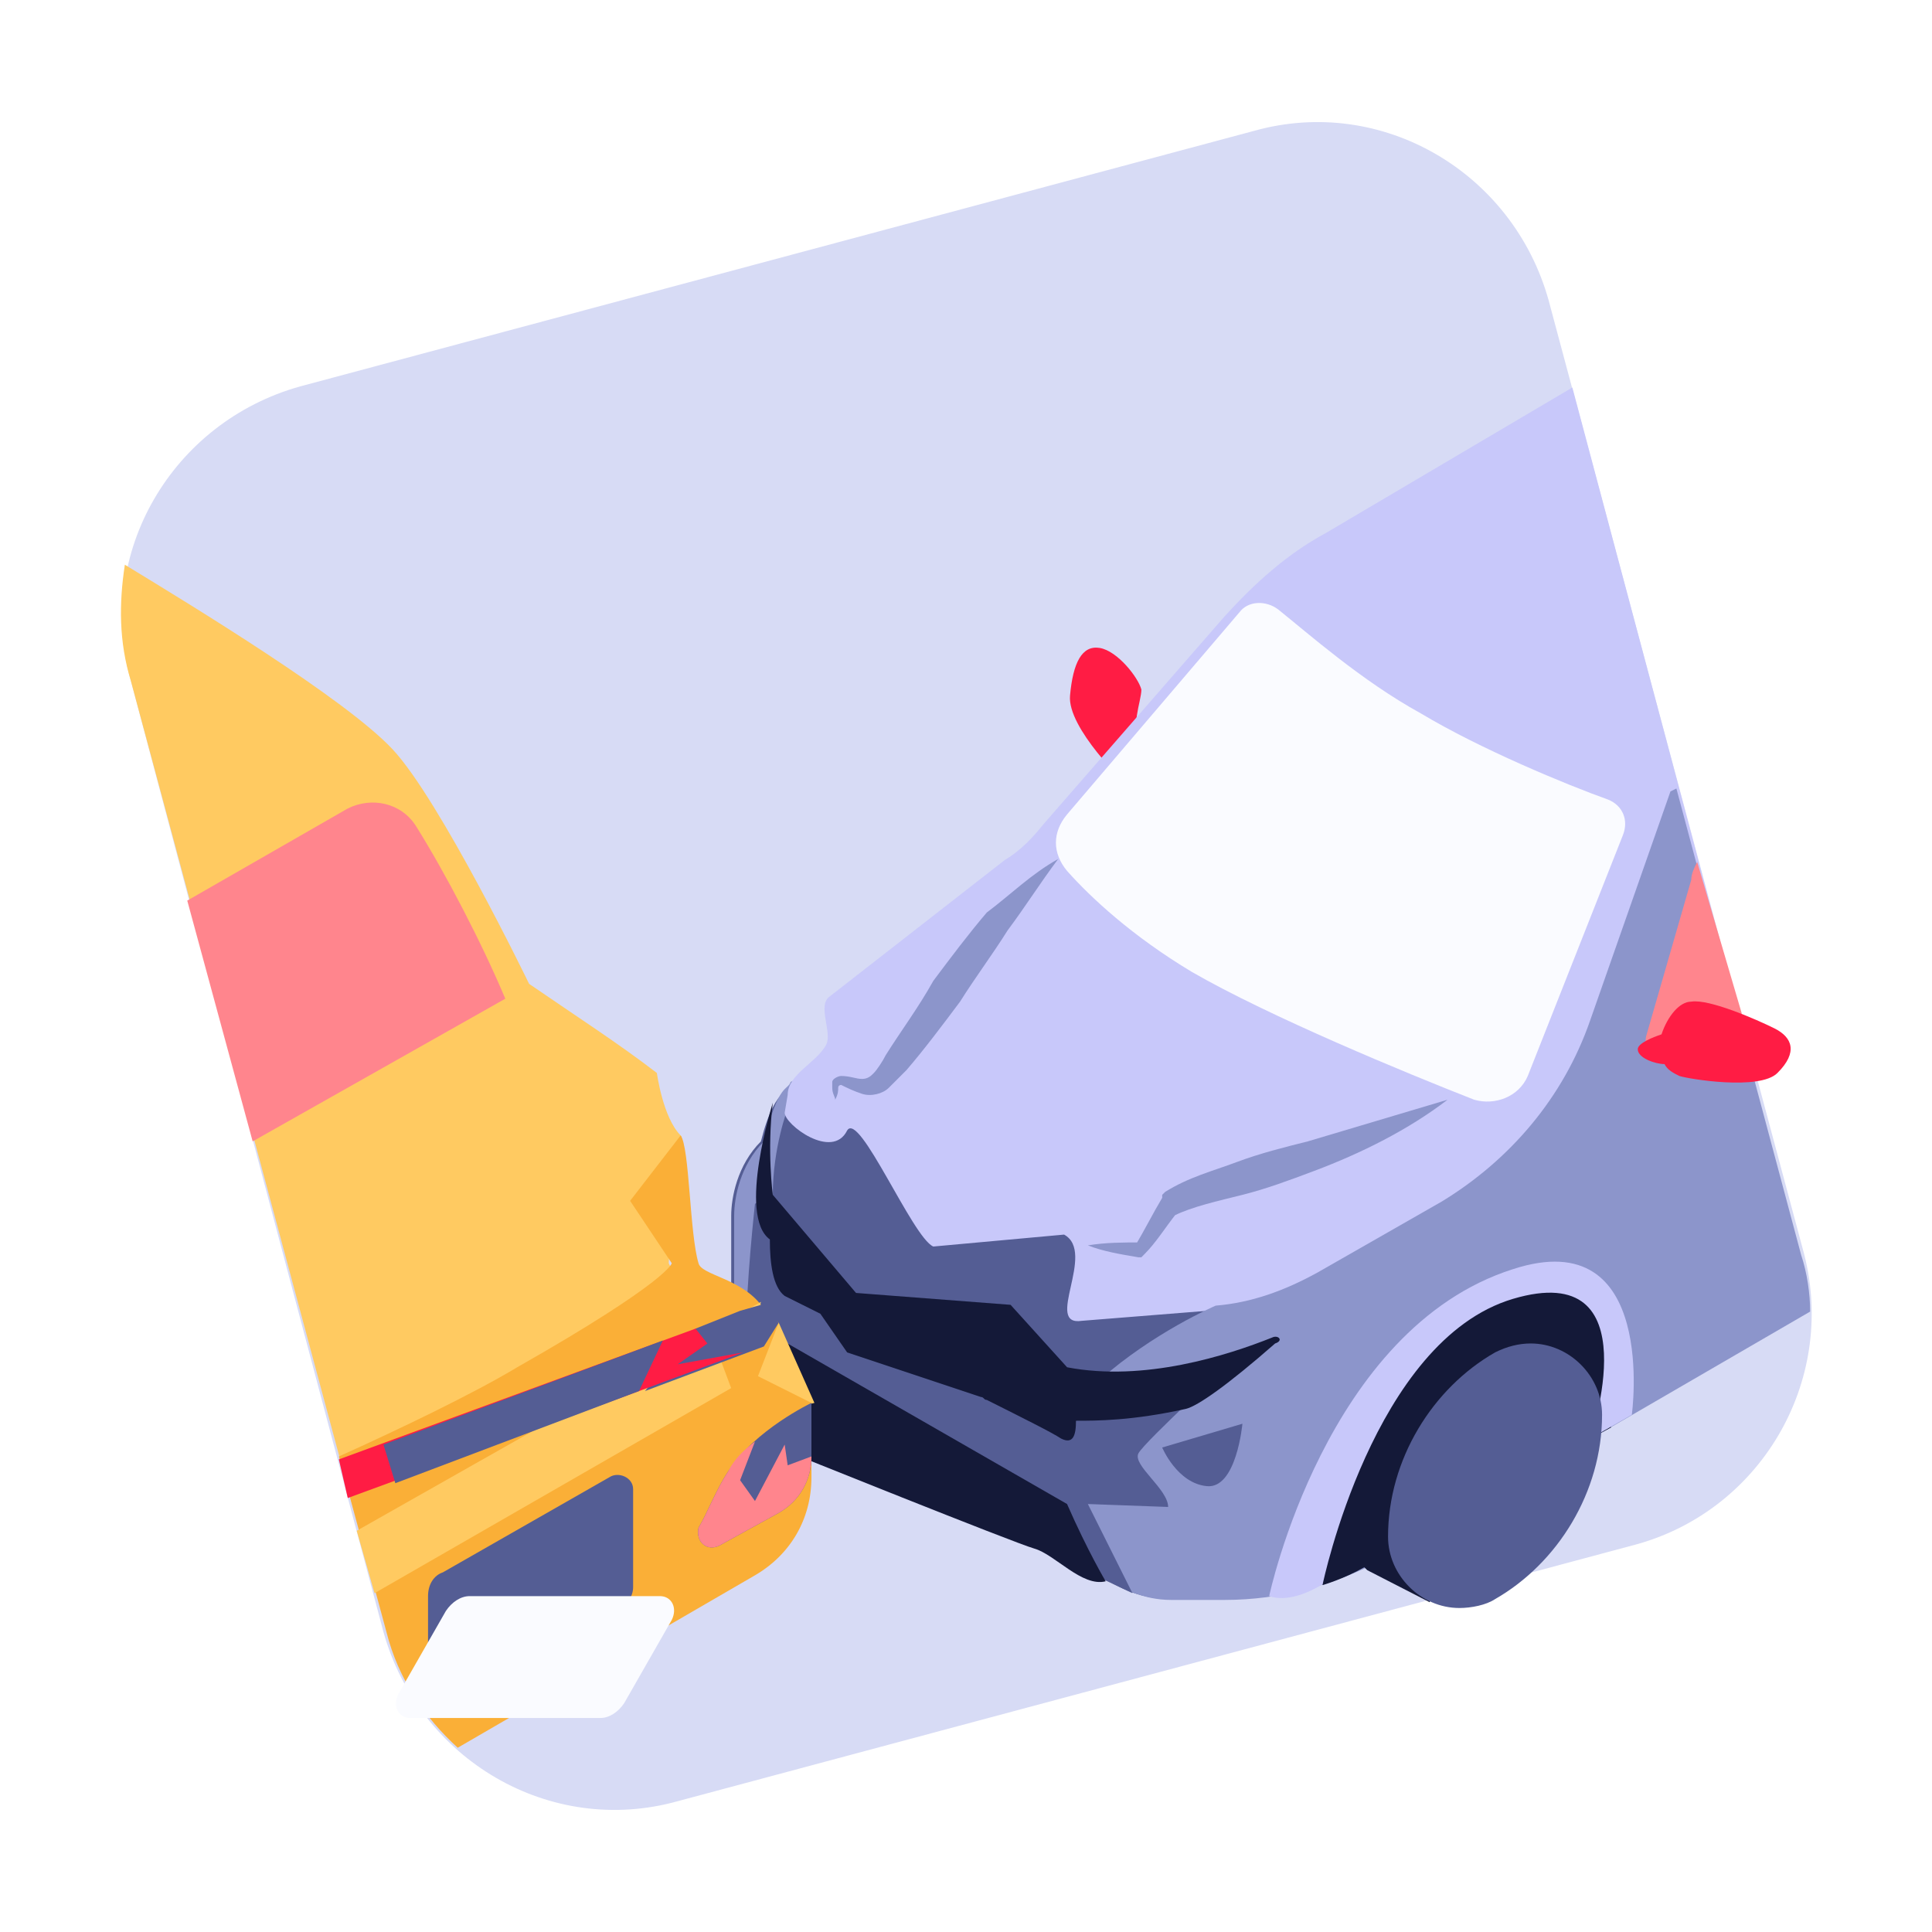
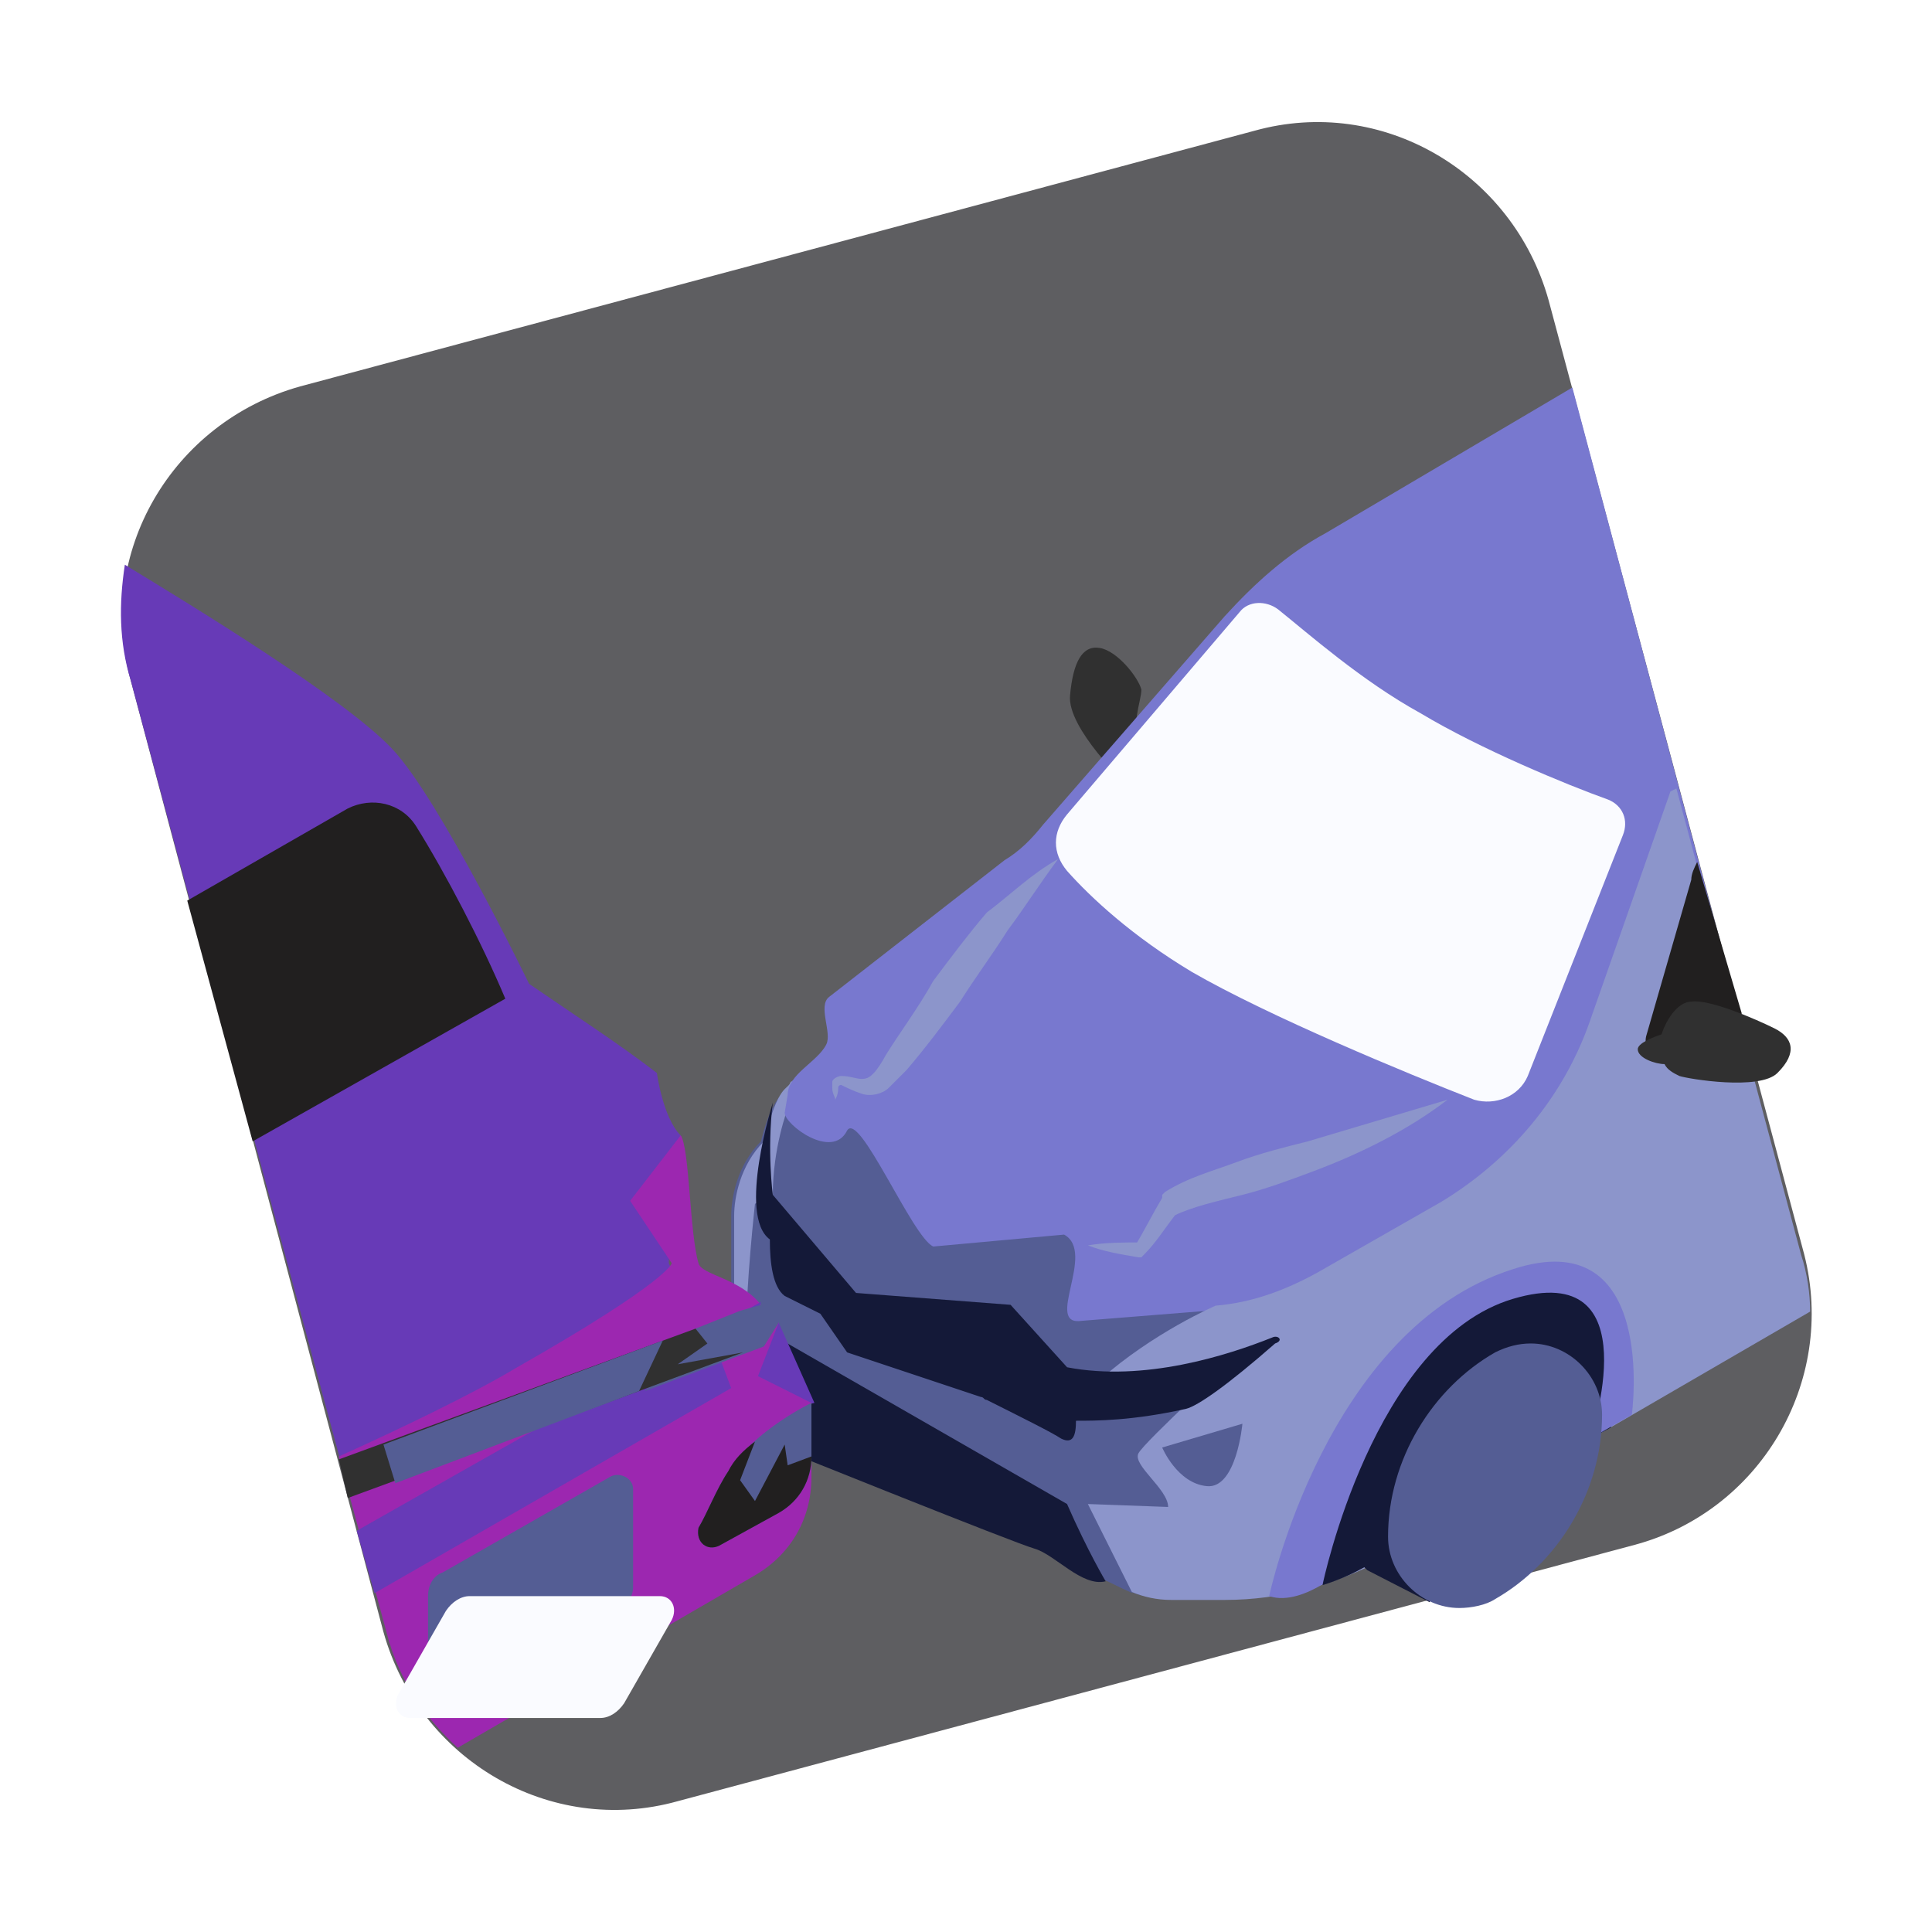
<svg xmlns="http://www.w3.org/2000/svg" width="40" height="40" viewBox="0 0 40 40" fill="none">
-   <mask id="mask0_2603_1295" style="mask-type:alpha" maskUnits="userSpaceOnUse" x="0" y="0" width="40" height="40">
-     <rect width="40" height="40" fill="#C4C4C4" />
+   <mask id="mask0_2603_1295" style="mask-type:alpha" maskUnits="userSpaceOnUse" x="0" y="0" width="40" height="40" fill="#000000">
+     <rect width="40" height="40" fill="#298cdb" />
  </mask>
  <g mask="url(#mask0_2603_1295)">
-     <path d="M33.785 32L14.031 37.292C11.385 38.031 8.677 36.431 7.938 33.785L2.708 14.092C1.969 11.446 3.569 8.738 6.215 8L25.969 2.708C28.615 1.969 31.323 3.569 32.062 6.215L37.354 25.969C38.031 28.615 36.431 31.323 33.785 32Z" fill="#D7DBF5" />
-     <path d="M23.323 16.246C23.323 16.246 22.092 15.077 22.154 14.4C22.215 13.723 22.4 13.354 22.769 13.415C23.139 13.477 23.569 14.031 23.631 14.277C23.631 14.523 23.385 15.077 23.631 15.385C23.816 15.692 24.062 16.246 23.323 16.246Z" fill="#FF1C44" />
-     <path d="M16.492 22.4C16.431 22.584 16.062 22.4 15.754 23.631C15.262 24.123 15.139 24.8 15.139 25.169V27.754C15.139 28.308 15.323 28.8 15.692 29.231C15.877 29.415 16.616 28.985 16.862 29.108C18.892 30.277 21.108 31.384 21.108 31.384C22.277 32.061 22.892 33.108 24.246 33.108H25.354L26.4 25.046L16.492 22.4Z" fill="#545D94" />
-     <path d="M15.631 24.923L16 24.738C16 23.754 16.308 22.954 16.308 22.954L17.6 21.785L16.369 22.4C16.308 22.585 16.123 22.4 15.816 23.631C15.323 24.123 15.2 24.8 15.2 25.169V26.031C15.2 26.831 15.2 27.323 15.2 27.754C15.2 27.754 15.446 27.815 15.446 27.631C15.446 26.585 15.631 24.923 15.631 24.923Z" fill="#8C95CB" />
-     <path d="M27.446 11.038C26.646 11.469 25.969 12.085 25.354 12.761L21.6 17.069C21.354 17.377 21.108 17.623 20.8 17.808L17.169 20.638C16.923 20.823 17.231 21.377 17.108 21.623C16.923 21.992 16.308 22.238 16.308 22.669L16.246 23.038C16.246 23.285 17.231 24.023 17.538 23.408C17.785 22.977 18.892 25.623 19.323 25.808L22.031 25.561C22.708 25.931 21.6 27.469 22.4 27.346L25.477 27.1C26.031 27.038 26.585 26.854 27.077 26.546L30.831 24.392L32.985 25.069L36.062 21.192L32.554 8.023L27.446 11.038Z" fill="#C8C8FA" />
-     <path d="M34.708 16.325L34.585 16.386L32.923 21.125C32.369 22.725 31.262 24.017 29.846 24.879L27.262 26.355C26.585 26.725 25.908 26.971 25.169 27.032C25.169 27.032 23.877 27.586 22.769 28.571L22.092 30.971C22.092 32.14 23.077 33.125 24.246 33.125H25.354C26.523 33.125 27.631 32.817 28.677 32.263L37.477 27.155C37.477 26.786 37.415 26.355 37.292 25.986L34.708 16.325Z" fill="#8C95CB" />
-     <path d="M22.092 16.862L25.661 12.677C25.846 12.431 26.215 12.431 26.461 12.616C27.077 13.108 28.184 14.092 29.415 14.769C30.646 15.508 32.431 16.246 33.292 16.554C33.6 16.677 33.723 16.985 33.6 17.292L31.631 22.277C31.446 22.708 30.954 22.892 30.523 22.769C29.108 22.215 26.277 21.046 24.677 20.123C23.446 19.385 22.584 18.585 22.092 18.031C21.785 17.662 21.785 17.231 22.092 16.862Z" fill="#FAFBFF" />
-     <path d="M23.569 30.092C23.446 30.338 24.185 30.831 24.185 31.2L22.523 31.139L23.446 32.985L21.108 31.877L22.093 29.231L25.662 28C25.662 28.061 23.692 29.846 23.569 30.092Z" fill="#545D94" />
+     <path d="M33.785 32L14.031 37.292C11.385 38.031 8.677 36.431 7.938 33.785L2.708 14.092C1.969 11.446 3.569 8.738 6.215 8L25.969 2.708C28.615 1.969 31.323 3.569 32.062 6.215L37.354 25.969C38.031 28.615 36.431 31.323 33.785 32Z" fill="#5e5e61" />
+     <path d="M23.323 16.246C23.323 16.246 22.092 15.077 22.154 14.4C22.215 13.723 22.4 13.354 22.769 13.415C23.139 13.477 23.569 14.031 23.631 14.277C23.631 14.523 23.385 15.077 23.631 15.385C23.816 15.692 24.062 16.246 23.323 16.246Z" fill="#303030" />
+     <path d="M16.492 22.4C16.431 22.584 16.062 22.4 15.754 23.631C15.262 24.123 15.139 24.8 15.139 25.169V27.754C15.139 28.308 15.323 28.8 15.692 29.231C15.877 29.415 16.616 28.985 16.862 29.108C18.892 30.277 21.108 31.384 21.108 31.384C22.277 32.061 22.892 33.108 24.246 33.108H25.354L26.4 25.046L16.492 22.4Z" fill="#545d94" />
+     <path d="M15.631 24.923L16 24.738C16 23.754 16.308 22.954 16.308 22.954L17.6 21.785L16.369 22.4C16.308 22.585 16.123 22.4 15.816 23.631C15.323 24.123 15.2 24.8 15.2 25.169V26.031C15.2 26.831 15.2 27.323 15.2 27.754C15.2 27.754 15.446 27.815 15.446 27.631C15.446 26.585 15.631 24.923 15.631 24.923Z" fill="#8c95cb" />
+     <path d="M27.446 11.038C26.646 11.469 25.969 12.085 25.354 12.761L21.6 17.069C21.354 17.377 21.108 17.623 20.8 17.808L17.169 20.638C16.923 20.823 17.231 21.377 17.108 21.623C16.923 21.992 16.308 22.238 16.308 22.669L16.246 23.038C16.246 23.285 17.231 24.023 17.538 23.408C17.785 22.977 18.892 25.623 19.323 25.808L22.031 25.561C22.708 25.931 21.6 27.469 22.4 27.346L25.477 27.1C26.031 27.038 26.585 26.854 27.077 26.546L30.831 24.392L32.985 25.069L36.062 21.192L32.554 8.023L27.446 11.038Z" fill="#7878cf" />
+     <path d="M34.708 16.325L34.585 16.386L32.923 21.125C32.369 22.725 31.262 24.017 29.846 24.879L27.262 26.355C26.585 26.725 25.908 26.971 25.169 27.032C25.169 27.032 23.877 27.586 22.769 28.571L22.092 30.971C22.092 32.14 23.077 33.125 24.246 33.125H25.354C26.523 33.125 27.631 32.817 28.677 32.263L37.477 27.155C37.477 26.786 37.415 26.355 37.292 25.986L34.708 16.325Z" fill="#8c95cb" />
+     <path d="M22.092 16.862L25.661 12.677C25.846 12.431 26.215 12.431 26.461 12.616C27.077 13.108 28.184 14.092 29.415 14.769C30.646 15.508 32.431 16.246 33.292 16.554C33.6 16.677 33.723 16.985 33.6 17.292L31.631 22.277C31.446 22.708 30.954 22.892 30.523 22.769C29.108 22.215 26.277 21.046 24.677 20.123C23.446 19.385 22.584 18.585 22.092 18.031C21.785 17.662 21.785 17.231 22.092 16.862Z" fill="#fafbff" />
+     <path d="M23.569 30.092C23.446 30.338 24.185 30.831 24.185 31.2L22.523 31.139L23.446 32.985L21.108 31.877L22.093 29.231L25.662 28C25.662 28.061 23.692 29.846 23.569 30.092Z" fill="#545d94" />
    <path d="M26.339 27.692C25.416 28.061 23.692 28.615 22.093 28.308L20.923 27.015L17.723 26.769L16 24.738C16 24.738 15.877 23.815 16 22.831C16 22.831 15.262 25.169 15.939 25.661C15.939 26.154 16 26.646 16.246 26.831C16.369 26.892 16.616 27.015 16.985 27.2L17.539 28L20.308 28.923C20.369 28.923 20.369 28.984 20.431 28.984C21.169 29.354 21.785 29.661 21.969 29.784C22.216 29.907 22.277 29.723 22.277 29.415C22.708 29.415 23.446 29.415 24.554 29.169C24.8 29.108 25.416 28.677 26.4 27.815C26.585 27.754 26.462 27.631 26.339 27.692Z" fill="#141938" />
    <path d="M33.354 29.555L33.292 27.279L32.8 26.663H30.954L29.6 27.586C28.431 28.386 27.631 29.678 27.631 31.217L27.262 32.386L27.385 32.817C27.385 32.817 27.816 32.694 28.246 32.448L28.308 32.509L29.6 33.172L29.785 32.509C30.585 32.017 31.262 31.34 31.631 30.479C32.554 29.986 33.354 29.555 33.354 29.555Z" fill="#141938" />
-     <path d="M27.385 32.8C27.385 32.8 28.431 27.754 31.323 26.892C34.216 26.031 32.923 29.785 32.923 29.785L33.785 29.292C33.785 29.292 34.339 25.292 31.323 26.277C27.446 27.508 26.277 33.046 26.277 33.046C26.646 33.169 27.077 32.985 27.385 32.8Z" fill="#C8C8FA" />
+     <path d="M27.385 32.8C27.385 32.8 28.431 27.754 31.323 26.892C34.216 26.031 32.923 29.785 32.923 29.785L33.785 29.292C33.785 29.292 34.339 25.292 31.323 26.277C27.446 27.508 26.277 33.046 26.277 33.046C26.646 33.169 27.077 32.985 27.385 32.8Z" fill="#7878cf" />
    <path d="M15.877 27.569L22.092 31.139C22.523 32.123 22.892 32.739 22.892 32.739C22.4 32.862 21.846 32.185 21.415 32.062C20.985 31.939 16.246 30.031 16.246 30.031C15.815 29.723 15.446 29.108 15.323 28.862C15.384 28.431 15.877 27.569 15.877 27.569Z" fill="#141938" />
-     <path d="M21.908 17.785C21.538 18.277 21.231 18.769 20.862 19.262C20.554 19.754 20.185 20.246 19.877 20.738C19.508 21.231 19.139 21.723 18.769 22.154C18.646 22.277 18.585 22.338 18.4 22.523C18.277 22.646 18.031 22.708 17.846 22.646C17.662 22.585 17.538 22.523 17.415 22.462C17.415 22.462 17.354 22.462 17.354 22.523C17.354 22.585 17.354 22.646 17.292 22.769C17.292 22.708 17.231 22.646 17.231 22.523C17.231 22.462 17.231 22.462 17.231 22.4C17.231 22.338 17.354 22.277 17.415 22.277C17.6 22.277 17.723 22.338 17.846 22.338C17.969 22.338 18.031 22.277 18.092 22.215C18.154 22.154 18.277 21.969 18.338 21.846C18.646 21.354 19.015 20.862 19.323 20.308C19.692 19.815 20.062 19.323 20.431 18.892C20.923 18.523 21.354 18.092 21.908 17.785Z" fill="#8C95CB" />
-     <path d="M29.969 22.769C29.169 23.384 28.185 23.877 27.2 24.246C26.708 24.431 26.215 24.615 25.723 24.738C25.231 24.861 24.677 24.984 24.308 25.169L24.369 25.108C24.123 25.415 23.939 25.723 23.692 25.969L23.631 26.031H23.569C23.2 25.969 22.831 25.907 22.523 25.784C22.892 25.723 23.262 25.723 23.631 25.723L23.508 25.784C23.692 25.477 23.877 25.108 24.062 24.8V24.738L24.123 24.677C24.616 24.369 25.108 24.246 25.6 24.061C26.092 23.877 26.585 23.754 27.077 23.631L29.969 22.769Z" fill="#8C95CB" />
-     <path d="M34.093 21.415C33.969 21.785 34.4 22.031 34.708 21.846L36.062 20.985L35.139 17.846C35.077 17.969 35.016 18.092 35.016 18.215L34.093 21.415Z" fill="#FF858D" />
-     <path d="M24.062 29.969C24.062 29.969 24.369 30.708 24.985 30.769C25.6 30.831 25.723 29.477 25.723 29.477L24.062 29.969Z" fill="#545D94" />
-     <path d="M16.123 27.385C15.385 26.831 14.708 27.323 14.523 27.569L13.846 26.154L13.908 24.738C13.785 24.616 14.216 23.631 14.092 23.508C13.723 23.139 13.6 22.215 13.6 22.215C12.8 21.6 11.939 21.046 10.954 20.369C10.954 20.369 9.108 16.554 8.123 15.508C7.139 14.462 4 12.554 2.585 11.692C2.462 12.492 2.462 13.292 2.708 14.092L7.323 31.262L16.862 29.046L16.123 27.385Z" fill="#FFCA61" />
-     <path d="M16.8 30.585V29.046L15.693 28.492L16.123 27.385C15.816 27.323 15.754 27.323 15.754 27.015C15.323 26.462 14.523 26.4 14.462 26.154C14.277 25.539 14.277 23.754 14.092 23.508L13.046 24.862L13.908 26.154C13.908 26.154 13.846 26.523 10.708 28.308C9.785 28.862 8.246 29.6 7.016 30.154L8 33.785C8.246 34.769 8.8 35.569 9.477 36.185L15.631 32.615C16.369 32.185 16.8 31.446 16.8 30.585Z" fill="#FAAF37" />
-     <path d="M9.169 32.554L12.616 30.585C12.8 30.462 13.108 30.585 13.108 30.831V32.862C13.108 33.046 12.985 33.231 12.8 33.354L9.354 35.323C9.169 35.446 8.862 35.323 8.862 35.077V33.046C8.862 32.8 8.985 32.616 9.169 32.554Z" fill="#545D94" />
-     <path d="M15.077 30.462C15.631 29.6 16.8 29.046 16.8 29.046V30.154C16.8 30.646 16.554 31.077 16.123 31.323L14.893 32C14.646 32.123 14.4 31.939 14.462 31.631C14.646 31.323 14.831 30.831 15.077 30.462Z" fill="#545D94" />
-     <path d="M15.077 30.462C15.2 30.215 15.385 30.031 15.631 29.846L15.323 30.646L15.631 31.077L16.246 29.908L16.308 30.338L16.8 30.154C16.8 30.646 16.554 31.077 16.123 31.323L14.893 32C14.646 32.123 14.4 31.939 14.462 31.631C14.646 31.323 14.831 30.831 15.077 30.462Z" fill="#FF858D" />
-     <path d="M8.616 17.108C8.308 16.616 7.692 16.493 7.2 16.739L3.877 18.646L5.231 23.631L10.462 20.677C9.969 19.508 9.231 18.093 8.616 17.108Z" fill="#FF858D" />
-     <path d="M14.769 27.754C14.892 27.631 15.631 27.693 15.754 26.954L7.385 31.693L7.754 32.985L15.138 28.739L14.769 27.754Z" fill="#FFCA61" />
-     <path d="M15.323 27.139L15.754 27.016L16.123 27.385L15.815 27.877L13.354 28.8L14.4 27.508L15.323 27.139Z" fill="#545D94" />
-     <path d="M15.385 28L14.031 28.246L14.646 27.816L14.4 27.508L7.016 30.215L7.2 31.015L13.231 28.8L15.385 28Z" fill="#FF1C44" />
-     <path d="M7.939 29.908L8.185 30.708L13.231 28.8L13.723 27.754L7.939 29.908Z" fill="#545D94" />
-     <path d="M31.692 27.815C31.446 27.815 31.2 27.877 30.954 28C29.662 28.738 28.738 30.215 28.738 31.815C28.738 32.615 29.415 33.292 30.215 33.292C30.462 33.292 30.769 33.231 30.954 33.108C32.246 32.369 33.169 30.892 33.169 29.292C33.169 28.492 32.492 27.815 31.692 27.815Z" fill="#545D94" />
-     <path d="M36.739 21.292C36.369 21.108 35.385 20.677 35.015 20.738C34.769 20.738 34.523 21.046 34.4 21.415C34.215 21.477 33.908 21.6 33.908 21.723C33.908 21.908 34.277 22.031 34.462 22.031C34.523 22.154 34.646 22.215 34.769 22.277C34.954 22.338 36.431 22.584 36.8 22.215C37.231 21.785 37.108 21.477 36.739 21.292Z" fill="#FF1C44" />
-     <path d="M9.723 33.046H13.662C13.908 33.046 14.031 33.292 13.908 33.539L12.923 35.262C12.8 35.446 12.616 35.569 12.431 35.569H8.492C8.246 35.569 8.123 35.323 8.246 35.077L9.231 33.354C9.354 33.169 9.539 33.046 9.723 33.046Z" fill="#FAFBFF" />
+     <path d="M21.908 17.785C21.538 18.277 21.231 18.769 20.862 19.262C20.554 19.754 20.185 20.246 19.877 20.738C19.508 21.231 19.139 21.723 18.769 22.154C18.646 22.277 18.585 22.338 18.4 22.523C18.277 22.646 18.031 22.708 17.846 22.646C17.662 22.585 17.538 22.523 17.415 22.462C17.415 22.462 17.354 22.462 17.354 22.523C17.354 22.585 17.354 22.646 17.292 22.769C17.292 22.708 17.231 22.646 17.231 22.523C17.231 22.462 17.231 22.462 17.231 22.4C17.231 22.338 17.354 22.277 17.415 22.277C17.6 22.277 17.723 22.338 17.846 22.338C17.969 22.338 18.031 22.277 18.092 22.215C18.154 22.154 18.277 21.969 18.338 21.846C18.646 21.354 19.015 20.862 19.323 20.308C19.692 19.815 20.062 19.323 20.431 18.892C20.923 18.523 21.354 18.092 21.908 17.785Z" fill="#8c95cb" />
+     <path d="M29.969 22.769C29.169 23.384 28.185 23.877 27.2 24.246C26.708 24.431 26.215 24.615 25.723 24.738C25.231 24.861 24.677 24.984 24.308 25.169L24.369 25.108C24.123 25.415 23.939 25.723 23.692 25.969L23.631 26.031H23.569C23.2 25.969 22.831 25.907 22.523 25.784C22.892 25.723 23.262 25.723 23.631 25.723L23.508 25.784C23.692 25.477 23.877 25.108 24.062 24.8V24.738L24.123 24.677C24.616 24.369 25.108 24.246 25.6 24.061C26.092 23.877 26.585 23.754 27.077 23.631L29.969 22.769Z" fill="#8c95cb" />
+     <path d="M34.093 21.415C33.969 21.785 34.4 22.031 34.708 21.846L36.062 20.985L35.139 17.846C35.077 17.969 35.016 18.092 35.016 18.215L34.093 21.415Z" fill="#211f1f" />
+     <path d="M24.062 29.969C24.062 29.969 24.369 30.708 24.985 30.769C25.6 30.831 25.723 29.477 25.723 29.477L24.062 29.969Z" fill="#545d94" />
+     <path d="M16.123 27.385C15.385 26.831 14.708 27.323 14.523 27.569L13.846 26.154L13.908 24.738C13.785 24.616 14.216 23.631 14.092 23.508C13.723 23.139 13.6 22.215 13.6 22.215C12.8 21.6 11.939 21.046 10.954 20.369C10.954 20.369 9.108 16.554 8.123 15.508C7.139 14.462 4 12.554 2.585 11.692C2.462 12.492 2.462 13.292 2.708 14.092L7.323 31.262L16.862 29.046L16.123 27.385Z" fill="#673ab7" />
+     <path d="M16.8 30.585V29.046L15.693 28.492L16.123 27.385C15.816 27.323 15.754 27.323 15.754 27.015C15.323 26.462 14.523 26.4 14.462 26.154C14.277 25.539 14.277 23.754 14.092 23.508L13.046 24.862L13.908 26.154C13.908 26.154 13.846 26.523 10.708 28.308C9.785 28.862 8.246 29.6 7.016 30.154L8 33.785C8.246 34.769 8.8 35.569 9.477 36.185L15.631 32.615C16.369 32.185 16.8 31.446 16.8 30.585Z" fill="#9c27b0" />
+     <path d="M9.169 32.554L12.616 30.585C12.8 30.462 13.108 30.585 13.108 30.831V32.862C13.108 33.046 12.985 33.231 12.8 33.354L9.354 35.323C9.169 35.446 8.862 35.323 8.862 35.077V33.046C8.862 32.8 8.985 32.616 9.169 32.554Z" fill="#545d94" />
+     <path d="M15.077 30.462C15.631 29.6 16.8 29.046 16.8 29.046V30.154C16.8 30.646 16.554 31.077 16.123 31.323L14.893 32C14.646 32.123 14.4 31.939 14.462 31.631C14.646 31.323 14.831 30.831 15.077 30.462Z" fill="#545d94" />
+     <path d="M15.077 30.462C15.2 30.215 15.385 30.031 15.631 29.846L15.323 30.646L15.631 31.077L16.246 29.908L16.308 30.338L16.8 30.154C16.8 30.646 16.554 31.077 16.123 31.323L14.893 32C14.646 32.123 14.4 31.939 14.462 31.631C14.646 31.323 14.831 30.831 15.077 30.462Z" fill="#211f1f" />
+     <path d="M8.616 17.108C8.308 16.616 7.692 16.493 7.2 16.739L3.877 18.646L5.231 23.631L10.462 20.677C9.969 19.508 9.231 18.093 8.616 17.108Z" fill="#211f1f" />
+     <path d="M14.769 27.754C14.892 27.631 15.631 27.693 15.754 26.954L7.385 31.693L7.754 32.985L15.138 28.739L14.769 27.754Z" fill="#673ab7" />
+     <path d="M15.323 27.139L15.754 27.016L16.123 27.385L15.815 27.877L13.354 28.8L14.4 27.508L15.323 27.139Z" fill="#545d94" />
+     <path d="M15.385 28L14.031 28.246L14.646 27.816L14.4 27.508L7.016 30.215L7.2 31.015L13.231 28.8L15.385 28Z" fill="#303030" />
+     <path d="M7.939 29.908L8.185 30.708L13.231 28.8L13.723 27.754L7.939 29.908Z" fill="#545d94" />
+     <path d="M31.692 27.815C31.446 27.815 31.2 27.877 30.954 28C29.662 28.738 28.738 30.215 28.738 31.815C28.738 32.615 29.415 33.292 30.215 33.292C30.462 33.292 30.769 33.231 30.954 33.108C32.246 32.369 33.169 30.892 33.169 29.292C33.169 28.492 32.492 27.815 31.692 27.815Z" fill="#545d94" />
+     <path d="M36.739 21.292C36.369 21.108 35.385 20.677 35.015 20.738C34.769 20.738 34.523 21.046 34.4 21.415C34.215 21.477 33.908 21.6 33.908 21.723C33.908 21.908 34.277 22.031 34.462 22.031C34.523 22.154 34.646 22.215 34.769 22.277C34.954 22.338 36.431 22.584 36.8 22.215C37.231 21.785 37.108 21.477 36.739 21.292Z" fill="#303030" />
+     <path d="M9.723 33.046H13.662C13.908 33.046 14.031 33.292 13.908 33.539L12.923 35.262C12.8 35.446 12.616 35.569 12.431 35.569H8.492C8.246 35.569 8.123 35.323 8.246 35.077L9.231 33.354C9.354 33.169 9.539 33.046 9.723 33.046Z" fill="#fafbff" />
  </g>
</svg>
